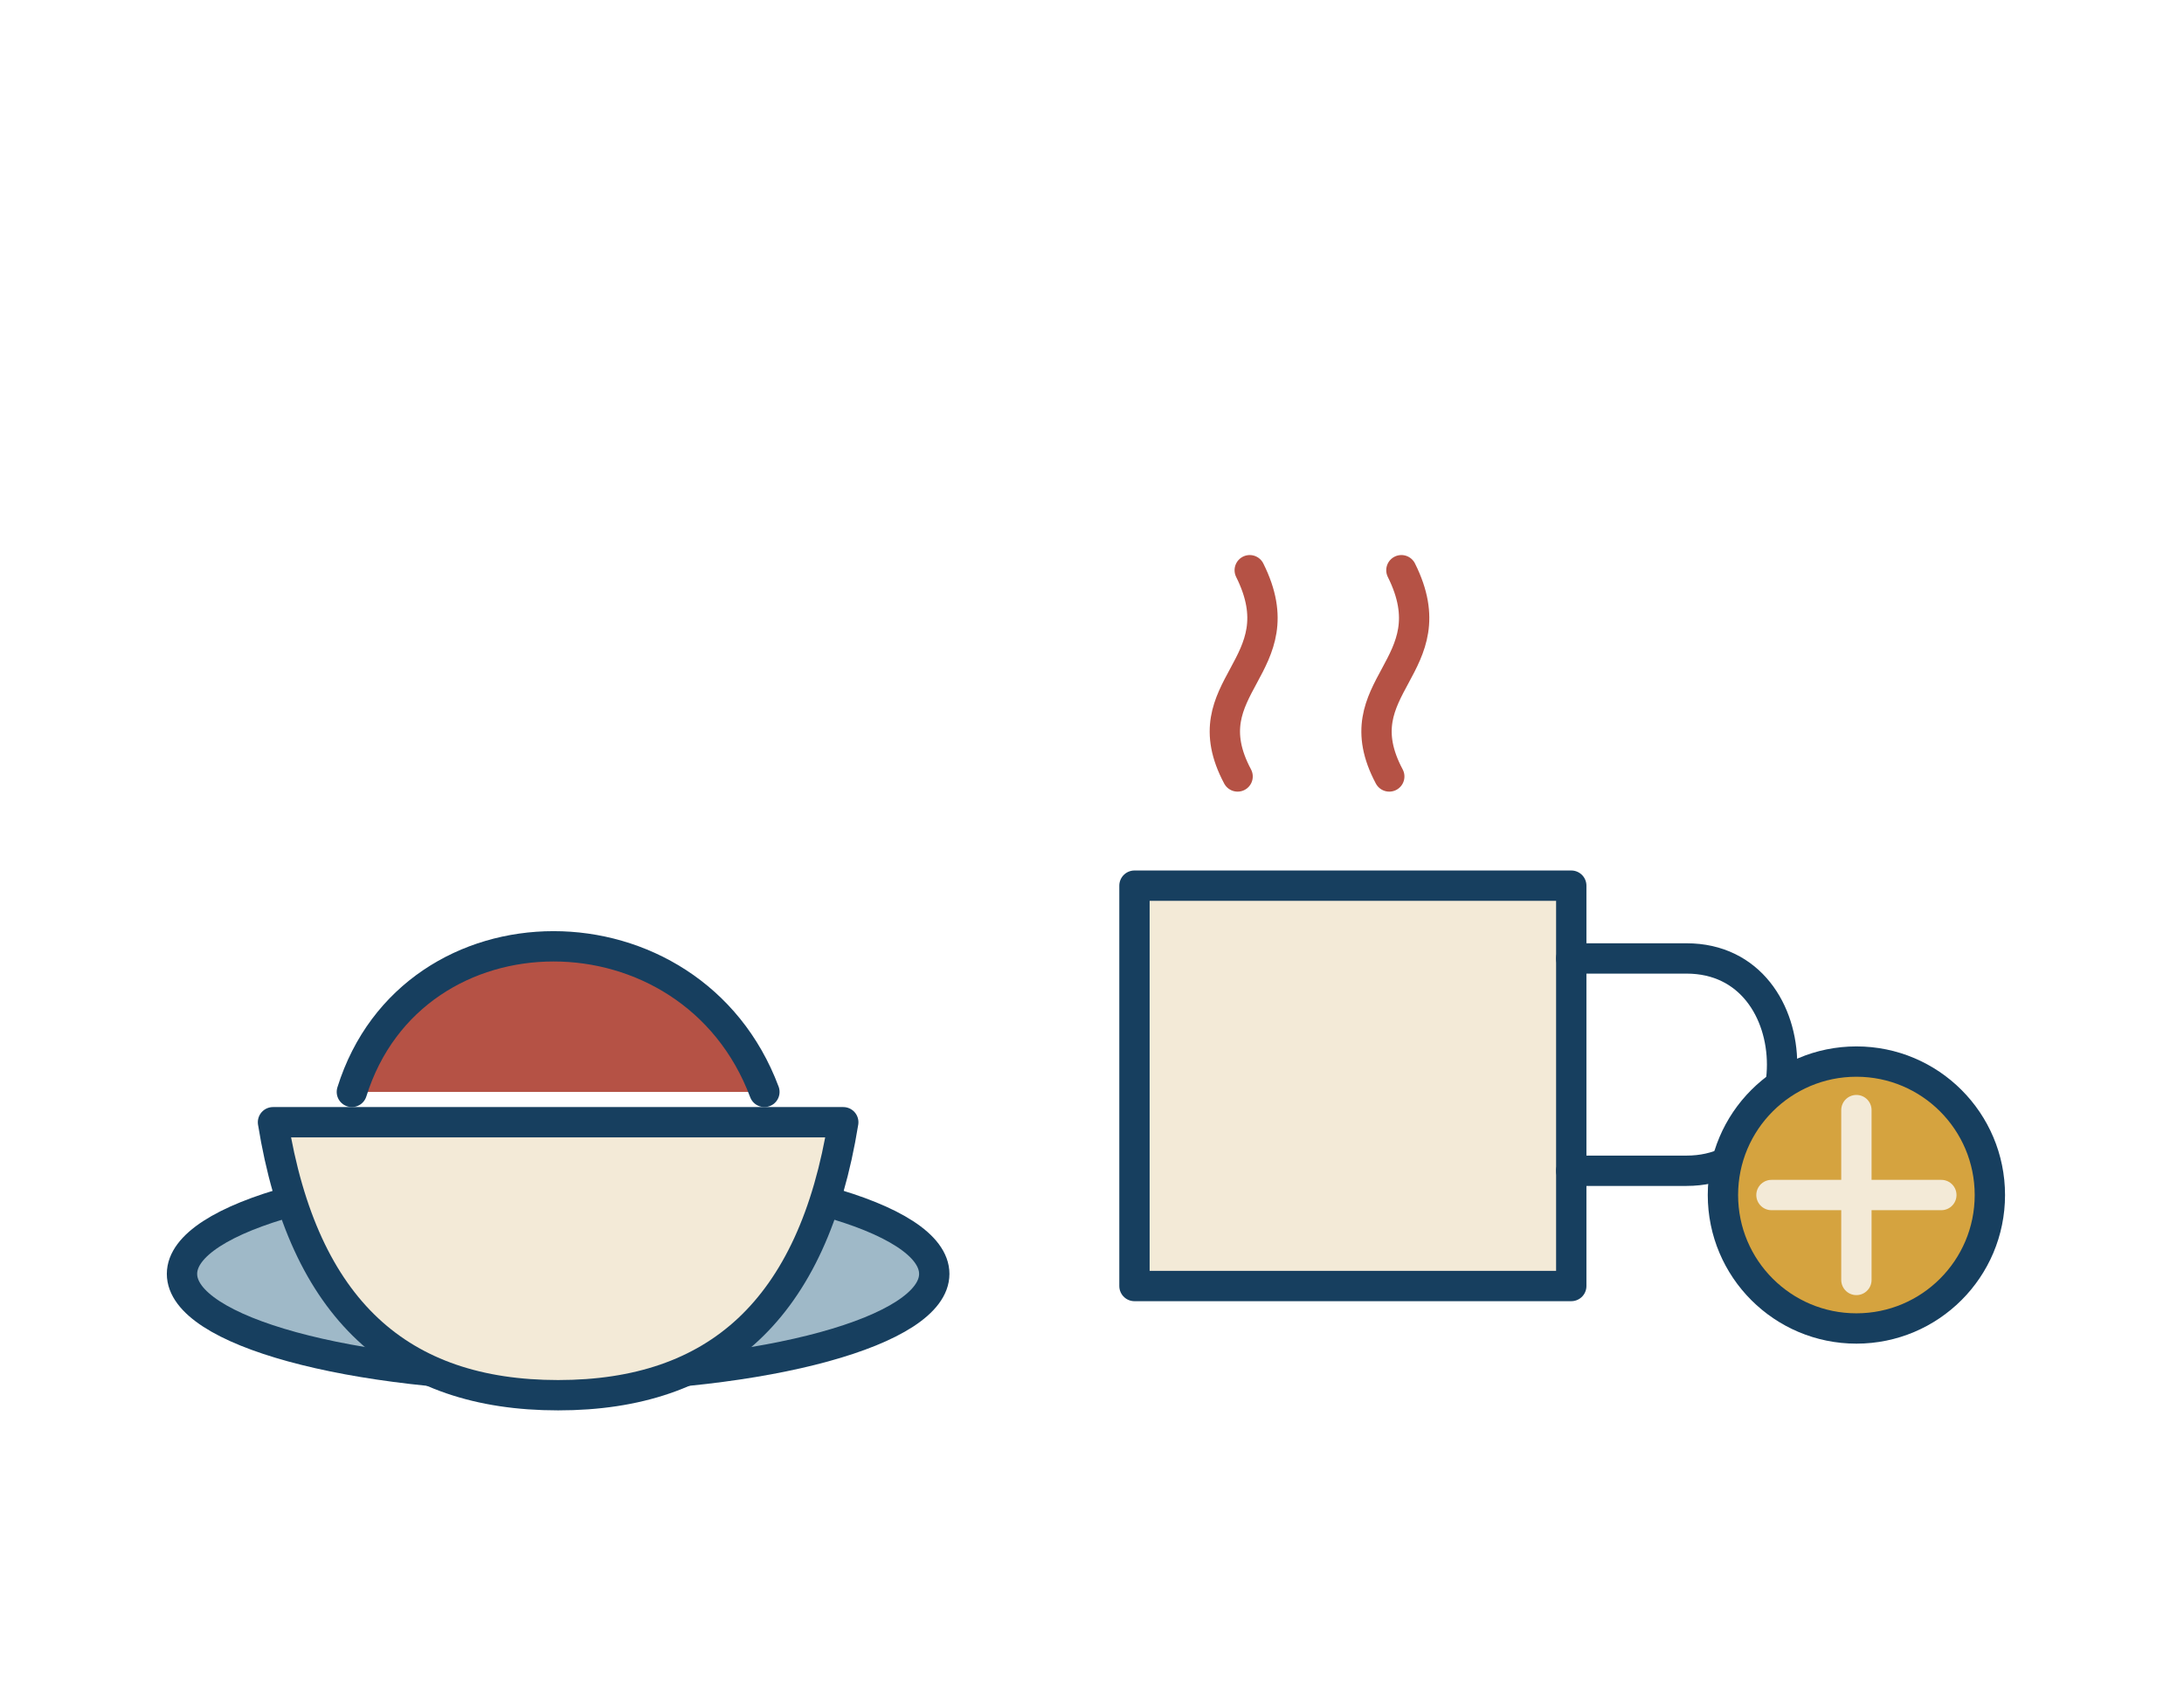
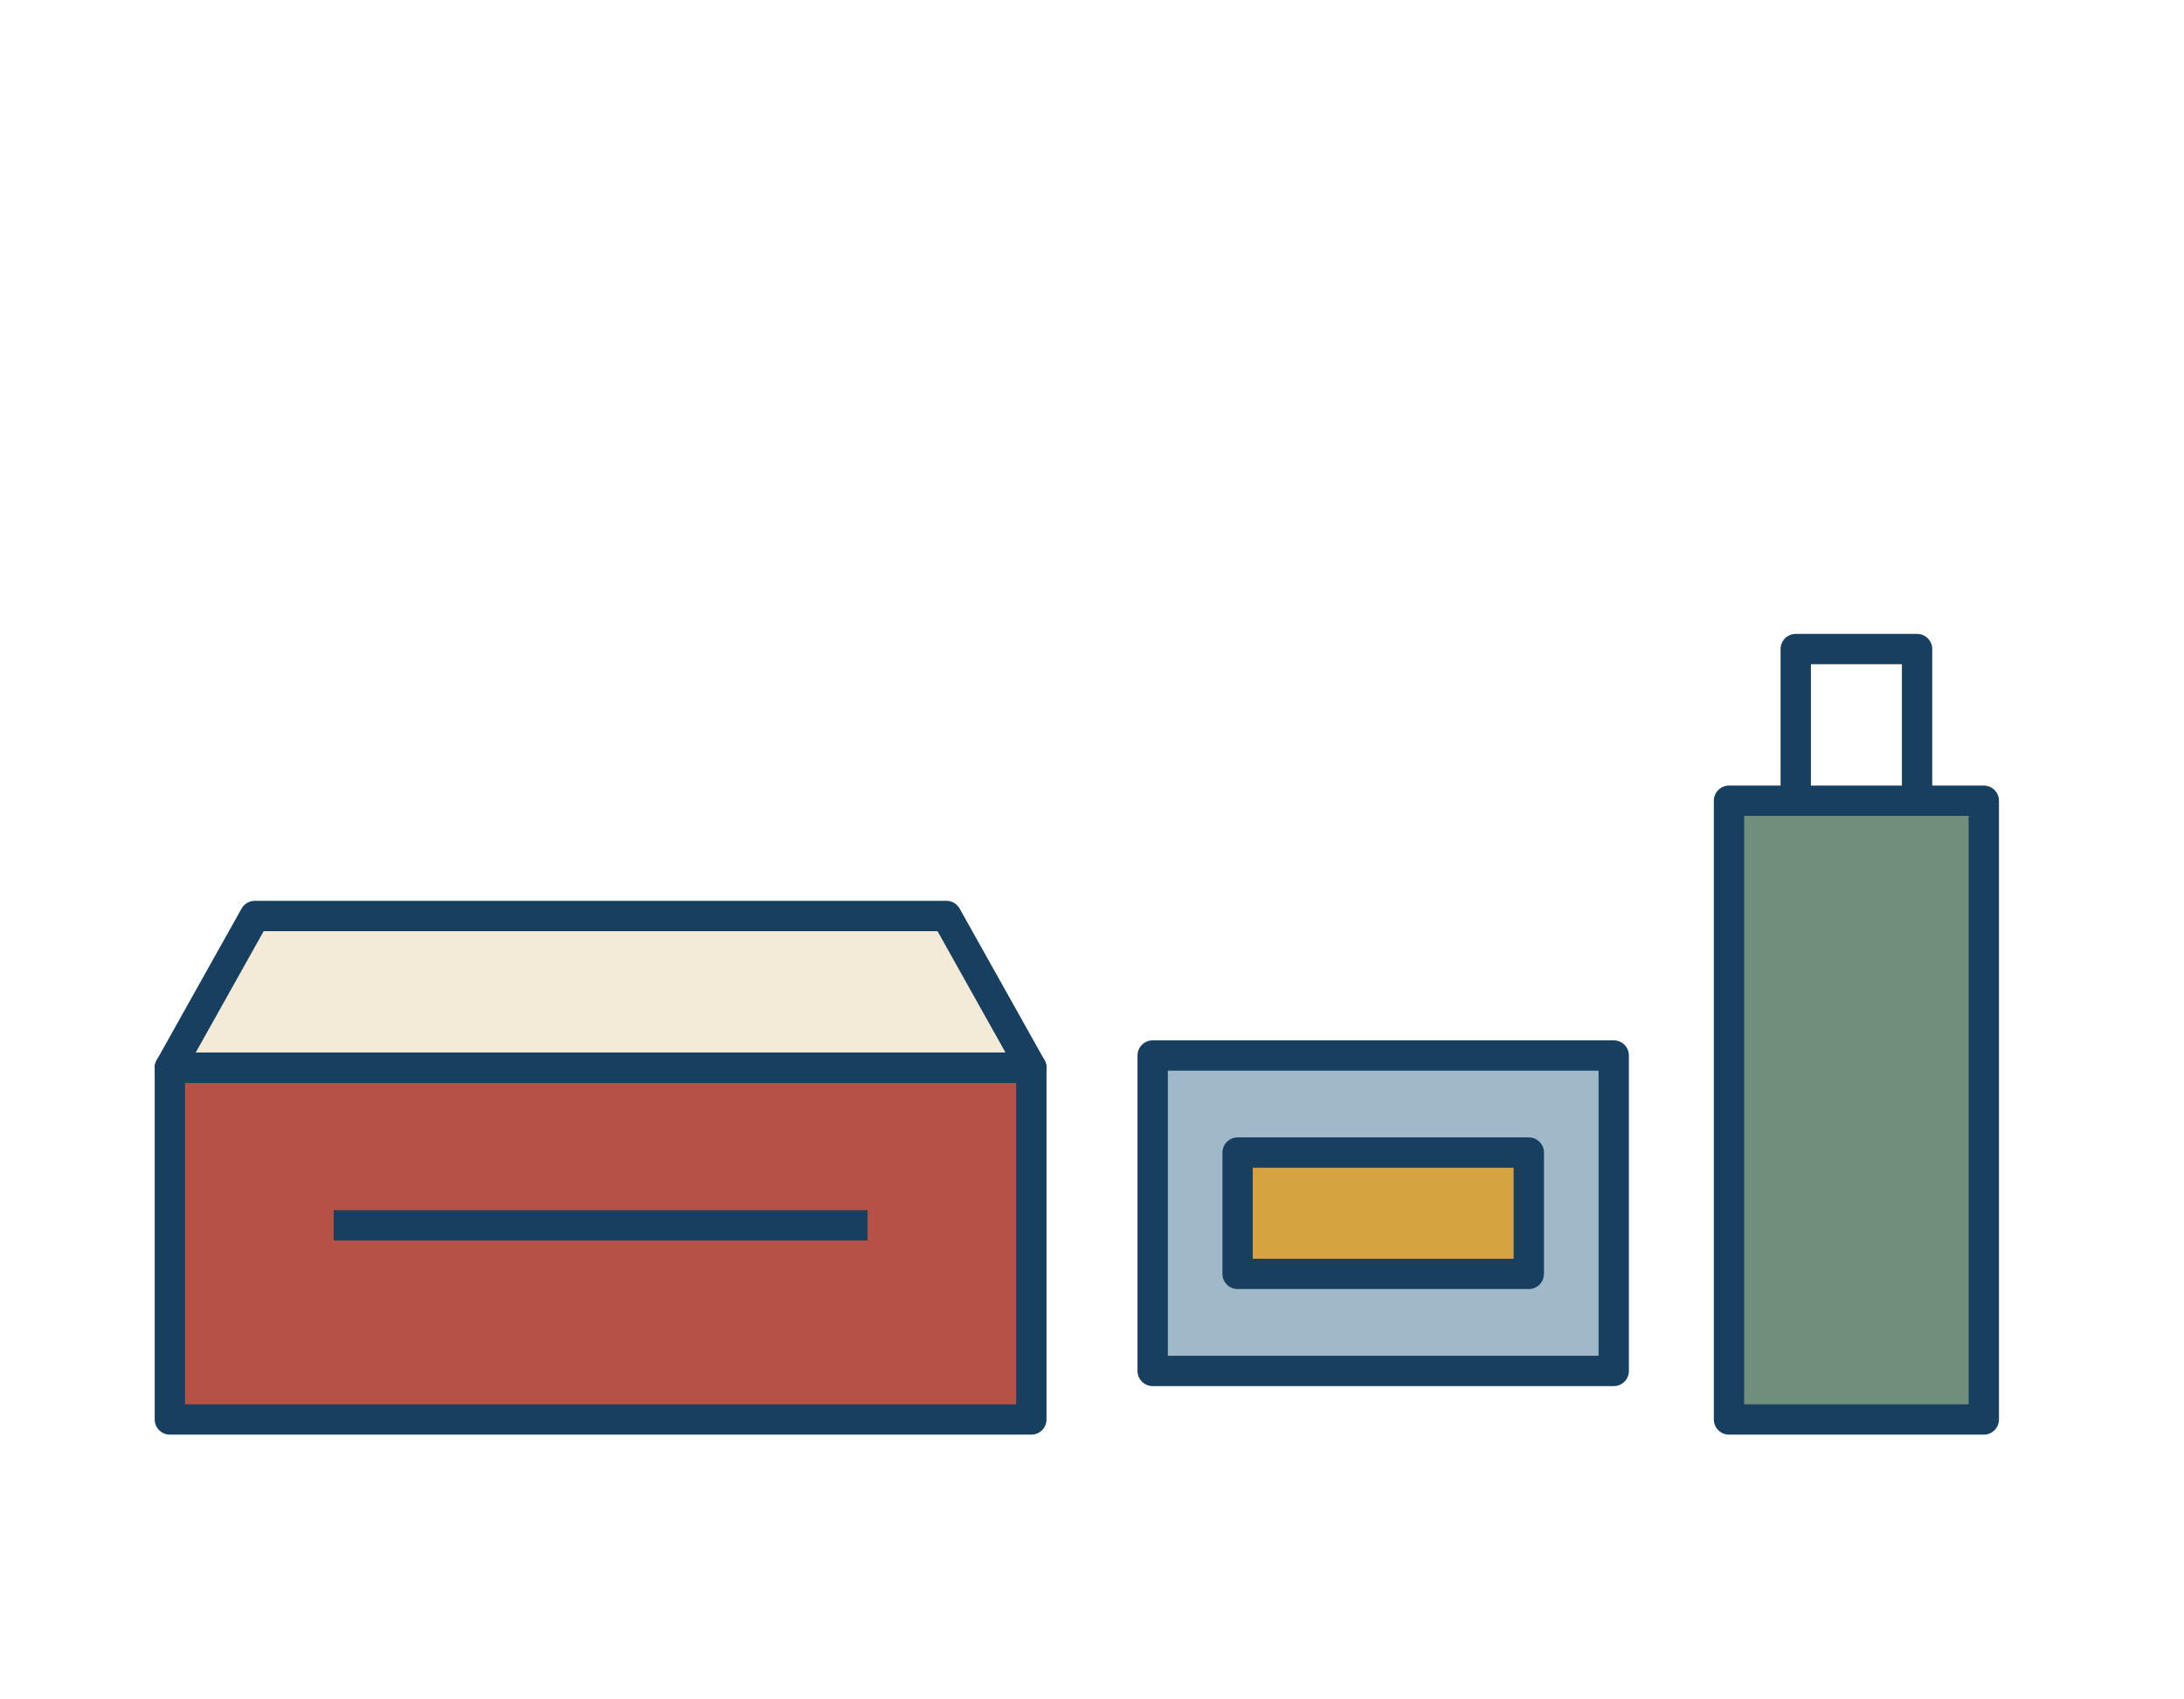
- <svg xmlns="http://www.w3.org/2000/svg" width="360" height="280" viewBox="0 0 360 280">
-   <g stroke="#173f5f" stroke-width="5" stroke-linecap="round" stroke-linejoin="round">
-     <ellipse cx="92" cy="210" rx="62" ry="17" fill="#9fb9c8" />
-     <path d="M45 185h94c-5 31-21 45-47 45s-42-14-47-45z" fill="#f3ead7" />
-     <path d="M58 180c10-32 56-32 68 0" fill="#b55245" />
-     <path d="M187 146h72v66h-72z" fill="#f3ead7" />
-     <path d="M259 158h19c21 0 21 35 0 35h-19" fill="none" />
-     <path d="M204 128c-8-15 10-18 2-34M229 128c-8-15 10-18 2-34" fill="none" stroke="#b55245" />
-     <circle cx="306" cy="197" r="22" fill="#d5a33f" />
-     <path d="M292 197h28M306 183v28" stroke="#f3ead7" />
+ <svg xmlns="http://www.w3.org/2000/svg" viewBox="0 0 360 280">
+   <g stroke="#173f5f" stroke-width="5" stroke-linejoin="round">
+     <path fill="#b55245" d="M28 176h142v58H28z" />
+     <path fill="#f3ead7" d="M42 151h114l14 25H28z" />
+     <path fill="#9fb9c8" d="M190 174h76v52h-76z" />
+     <path fill="#d5a33f" d="M204 190h48v20h-48z" />
+     <path fill="#6f8f7b" d="M285 132h42v102h-42z" />
+     <path d="M296 132v-25h20v25M55 202h88" fill="none" />
  </g>
</svg>
